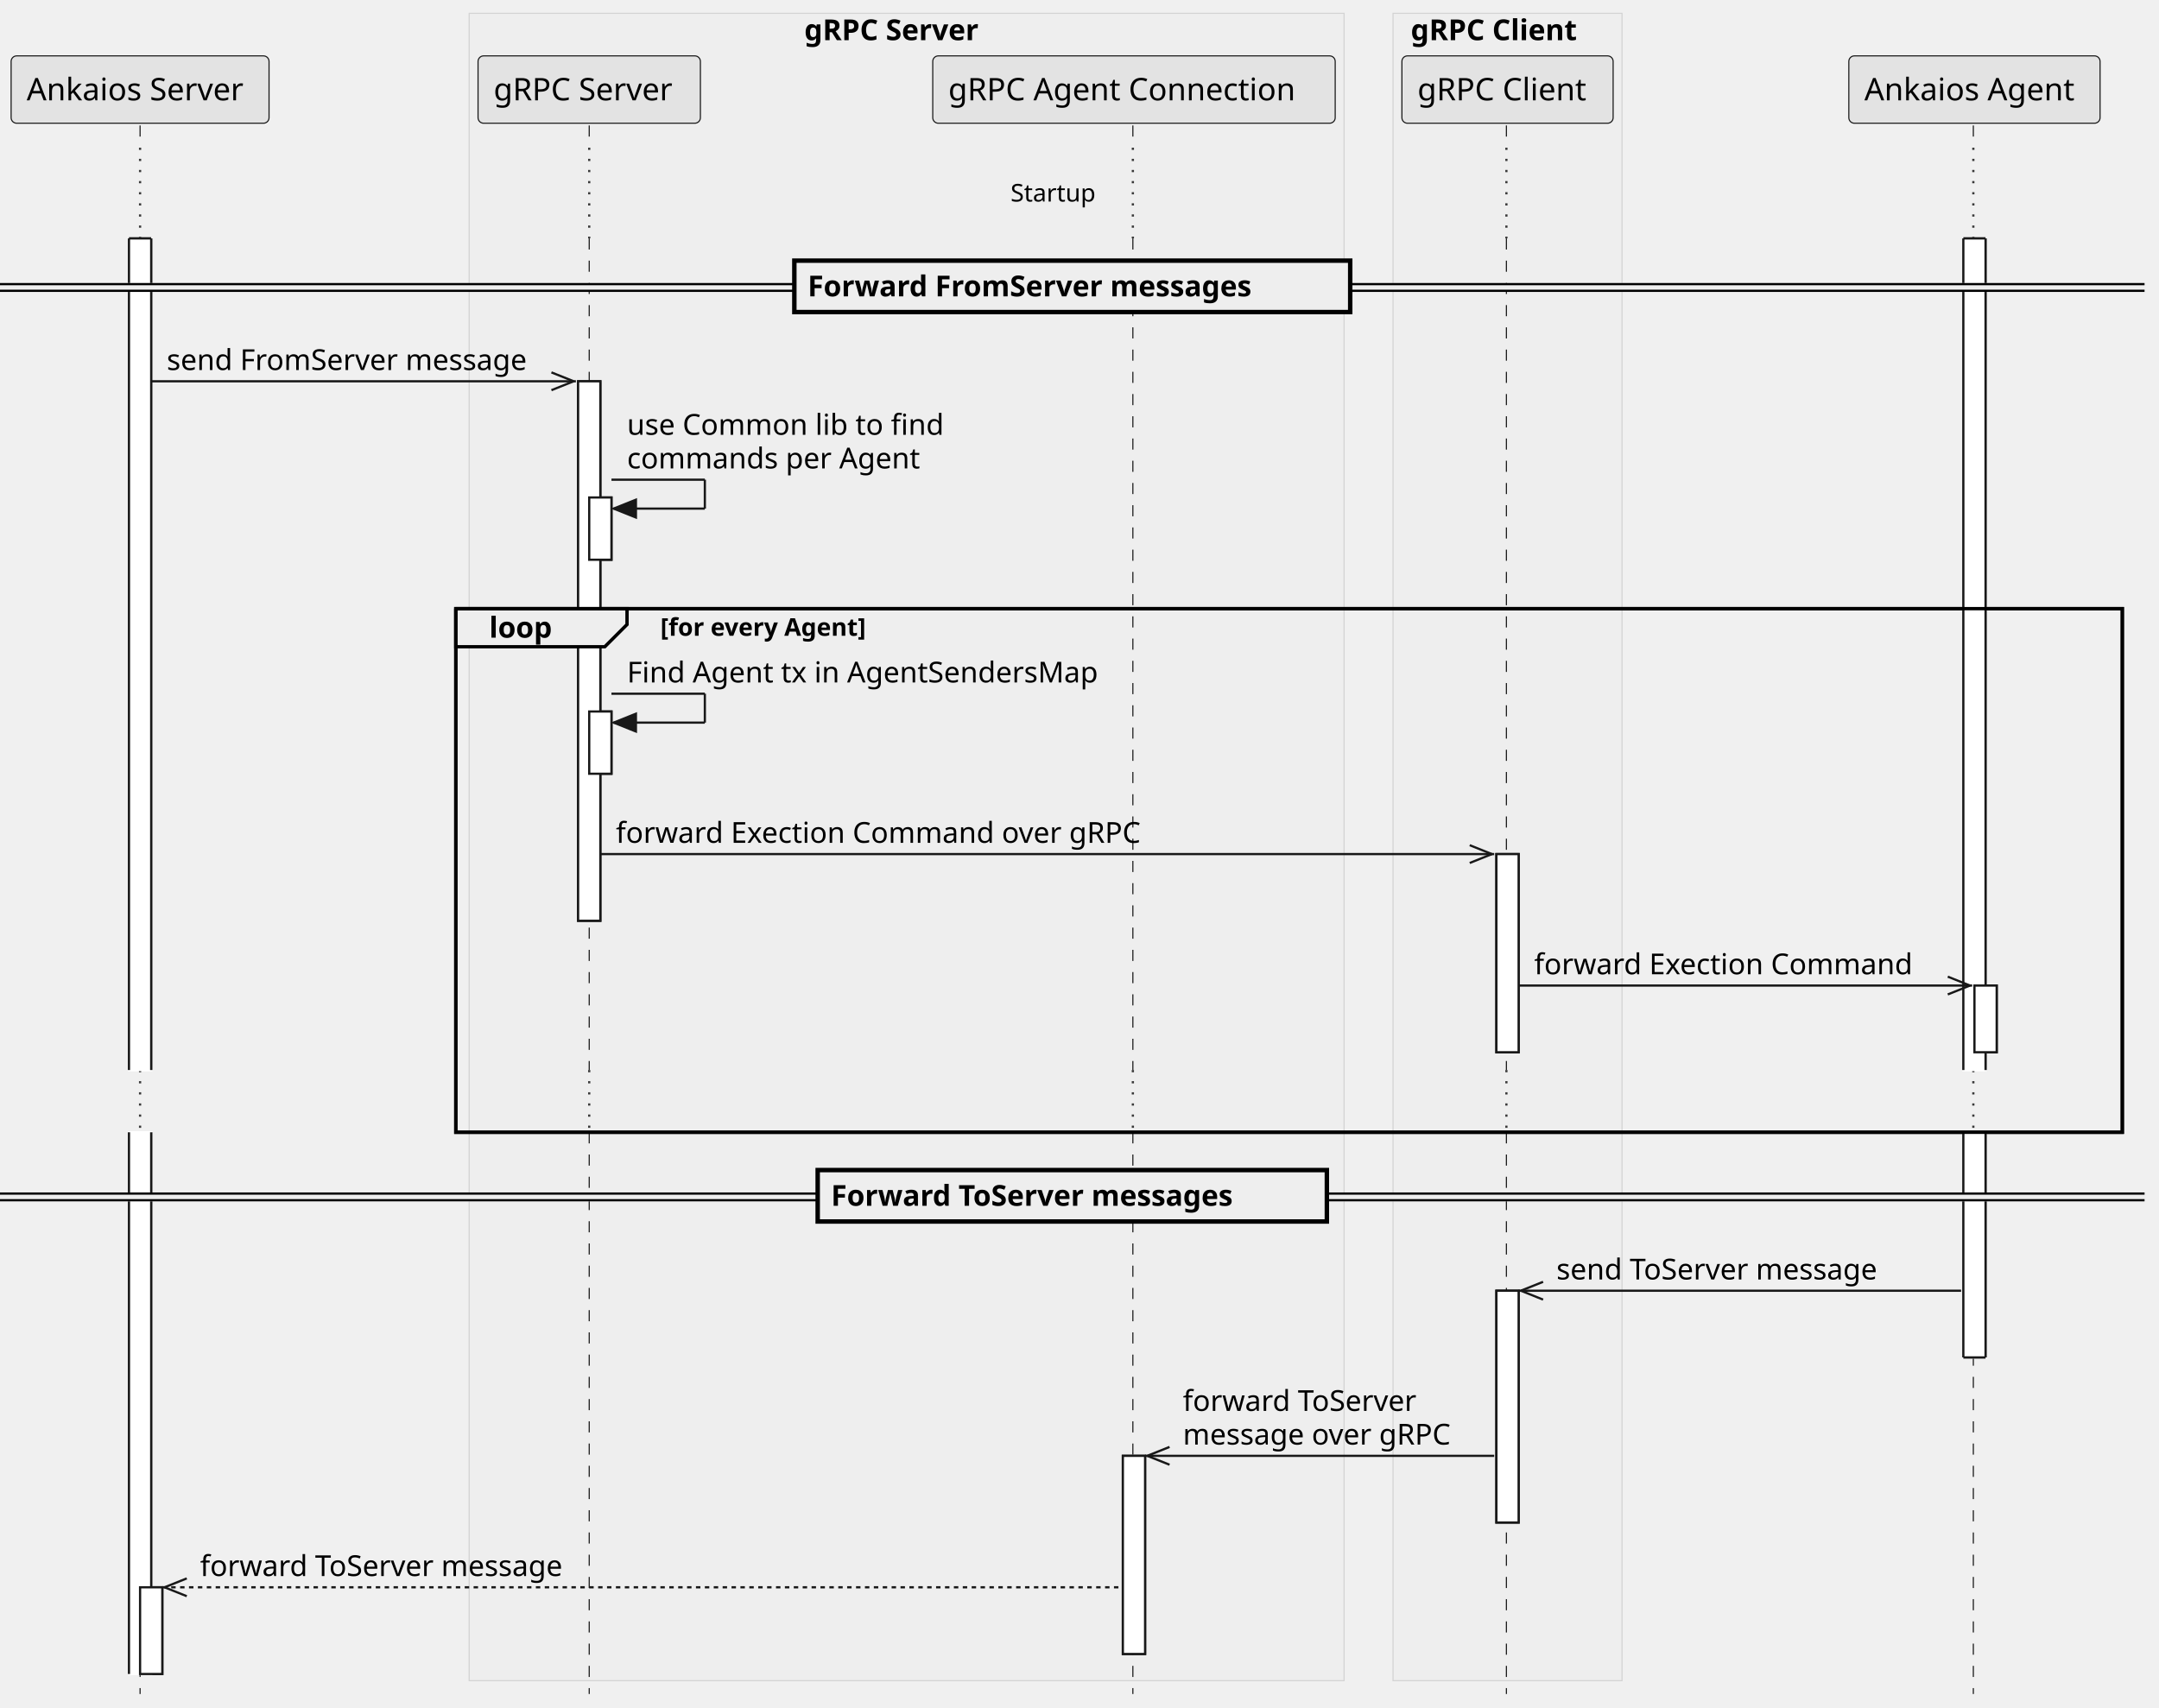
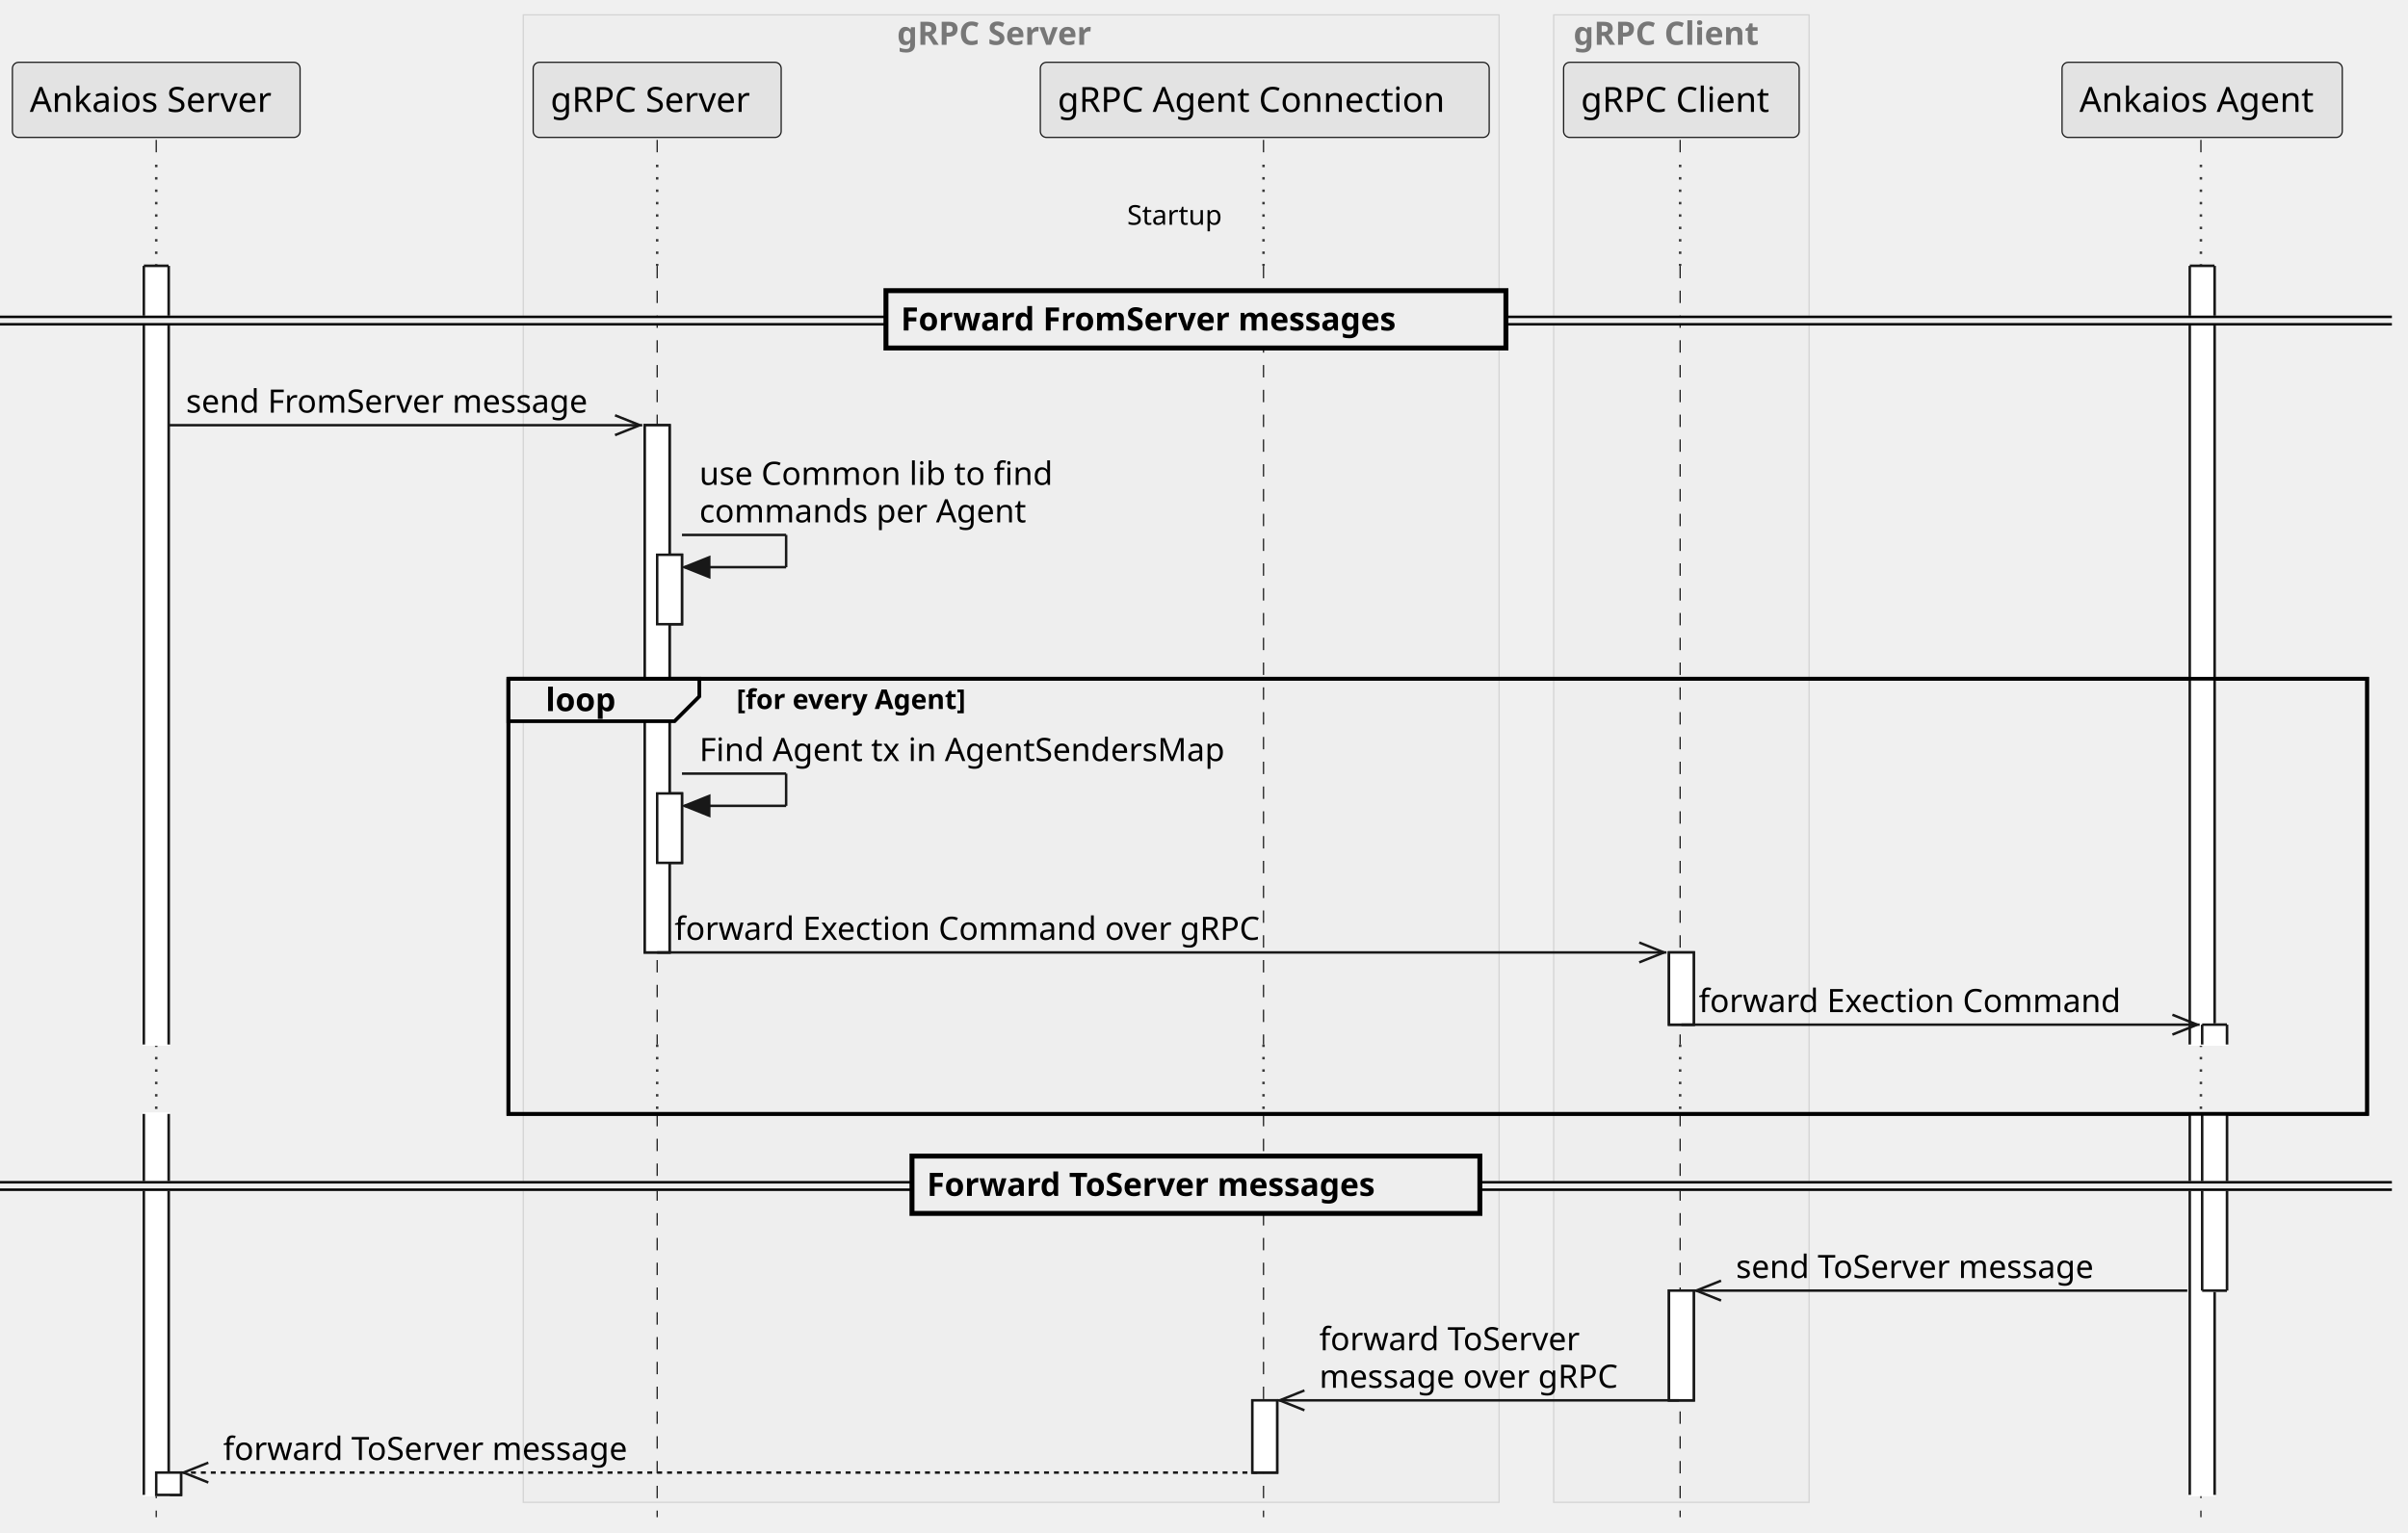
- <svg xmlns="http://www.w3.org/2000/svg" contentStyleType="text/css" height="768px" preserveAspectRatio="none" style="width:971px;height:768px;background:#FFFFFF;" version="1.1" viewBox="0 0 971 768" width="971px" zoomAndPan="magnify">
+ <svg xmlns="http://www.w3.org/2000/svg" contentStyleType="text/css" height="618px" preserveAspectRatio="none" style="width:971px;height:618px;background:#FFFFFF;" version="1.1" viewBox="0 0 971 618" width="971px" zoomAndPan="magnify">
  <defs />
  <g>
-     <rect fill="#EEEEEE" height="749.961" style="stroke:#D3D3D3;stroke-width:0.5;" width="393.5" x="211" y="6" />
-     <text fill="#000000" font-family="sans-serif" font-size="13" font-weight="bold" lengthAdjust="spacing" textLength="92" x="361.75" y="18.067">gRPC Server</text>
-     <rect fill="#EEEEEE" height="749.961" style="stroke:#D3D3D3;stroke-width:0.5;" width="103" x="626.5" y="6" />
-     <text fill="#000000" font-family="sans-serif" font-size="13" font-weight="bold" lengthAdjust="spacing" textLength="87" x="634.5" y="18.067">gRPC Client</text>
-     <rect fill="#FFFFFF" height="374.062" style="stroke:#FFFFFF;stroke-width:1.0;" width="10" x="58" y="107.234" />
-     <line style="stroke:#181818;stroke-width:1.0;" x1="58" x2="58" y1="107.234" y2="481.297" />
-     <line style="stroke:#181818;stroke-width:1.0;" x1="68" x2="68" y1="107.234" y2="481.297" />
+     <rect fill="#EEEEEE" height="599.961" style="stroke:#D3D3D3;stroke-width:0.5;" width="393.5" x="211" y="6" />
+     <text fill="#777777" font-family="sans-serif" font-size="13" font-weight="bold" lengthAdjust="spacing" textLength="92" x="361.75" y="18.067">gRPC Server</text>
+     <rect fill="#EEEEEE" height="599.961" style="stroke:#D3D3D3;stroke-width:0.5;" width="103" x="626.5" y="6" />
+     <text fill="#777777" font-family="sans-serif" font-size="13" font-weight="bold" lengthAdjust="spacing" textLength="87" x="634.5" y="18.067">gRPC Client</text>
+     <rect fill="#FFFFFF" height="314.062" style="stroke:#FFFFFF;stroke-width:1.0;" width="10" x="58" y="107.234" />
+     <line style="stroke:#181818;stroke-width:1.0;" x1="58" x2="58" y1="107.234" y2="421.297" />
+     <line style="stroke:#181818;stroke-width:1.0;" x1="68" x2="68" y1="107.234" y2="421.297" />
    <line style="stroke:#181818;stroke-width:1.0;" x1="58" x2="68" y1="107.234" y2="107.234" />
-     <rect fill="#FFFFFF" height="243.664" style="stroke:#FFFFFF;stroke-width:1.0;" width="10" x="58" y="509.297" />
-     <line style="stroke:#181818;stroke-width:1.0;" x1="58" x2="58" y1="509.297" y2="752.961" />
-     <line style="stroke:#181818;stroke-width:1.0;" x1="68" x2="68" y1="509.297" y2="752.961" />
-     <rect fill="#FFFFFF" height="39" style="stroke:#181818;stroke-width:1.0;" width="10" x="63" y="713.961" />
-     <rect fill="#FFFFFF" height="242.664" style="stroke:#181818;stroke-width:1.0;" width="10" x="260" y="171.5" />
+     <rect fill="#FFFFFF" height="153.664" style="stroke:#FFFFFF;stroke-width:1.0;" width="10" x="58" y="449.297" />
+     <line style="stroke:#181818;stroke-width:1.0;" x1="58" x2="58" y1="449.297" y2="602.961" />
+     <line style="stroke:#181818;stroke-width:1.0;" x1="68" x2="68" y1="449.297" y2="602.961" />
+     <rect fill="#FFFFFF" height="9" style="stroke:#181818;stroke-width:1.0;" width="10" x="63" y="593.961" />
+     <rect fill="#FFFFFF" height="212.664" style="stroke:#181818;stroke-width:1.0;" width="10" x="260" y="171.5" />
    <rect fill="#FFFFFF" height="28" style="stroke:#181818;stroke-width:1.0;" width="10" x="265" y="223.766" />
    <rect fill="#FFFFFF" height="28" style="stroke:#181818;stroke-width:1.0;" width="10" x="265" y="320.031" />
-     <rect fill="#FFFFFF" height="89.133" style="stroke:#181818;stroke-width:1.0;" width="10" x="505" y="654.828" />
-     <rect fill="#FFFFFF" height="89.133" style="stroke:#181818;stroke-width:1.0;" width="10" x="673" y="384.164" />
-     <rect fill="#FFFFFF" height="104.266" style="stroke:#181818;stroke-width:1.0;" width="10" x="673" y="580.562" />
-     <rect fill="#FFFFFF" height="374.062" style="stroke:#FFFFFF;stroke-width:1.0;" width="10" x="883" y="107.234" />
-     <line style="stroke:#181818;stroke-width:1.0;" x1="883" x2="883" y1="107.234" y2="481.297" />
-     <line style="stroke:#181818;stroke-width:1.0;" x1="893" x2="893" y1="107.234" y2="481.297" />
+     <rect fill="#FFFFFF" height="29.133" style="stroke:#181818;stroke-width:1.0;" width="10" x="505" y="564.828" />
+     <rect fill="#FFFFFF" height="29.133" style="stroke:#181818;stroke-width:1.0;" width="10" x="673" y="384.164" />
+     <rect fill="#FFFFFF" height="44.266" style="stroke:#181818;stroke-width:1.0;" width="10" x="673" y="520.562" />
+     <rect fill="#FFFFFF" height="314.062" style="stroke:#FFFFFF;stroke-width:1.0;" width="10" x="883" y="107.234" />
+     <line style="stroke:#181818;stroke-width:1.0;" x1="883" x2="883" y1="107.234" y2="421.297" />
+     <line style="stroke:#181818;stroke-width:1.0;" x1="893" x2="893" y1="107.234" y2="421.297" />
    <line style="stroke:#181818;stroke-width:1.0;" x1="883" x2="893" y1="107.234" y2="107.234" />
-     <rect fill="#FFFFFF" height="101.266" style="stroke:#FFFFFF;stroke-width:1.0;" width="10" x="883" y="509.297" />
-     <line style="stroke:#181818;stroke-width:1.0;" x1="883" x2="883" y1="509.297" y2="610.562" />
-     <line style="stroke:#181818;stroke-width:1.0;" x1="893" x2="893" y1="509.297" y2="610.562" />
-     <line style="stroke:#181818;stroke-width:1.0;" x1="883" x2="893" y1="610.562" y2="610.562" />
-     <rect fill="#FFFFFF" height="30" style="stroke:#181818;stroke-width:1.0;" width="10" x="888" y="443.297" />
-     <rect fill="none" height="235.531" style="stroke:#000000;stroke-width:1.5;" width="749.5" x="205" y="273.766" />
+     <rect fill="#FFFFFF" height="153.664" style="stroke:#FFFFFF;stroke-width:1.0;" width="10" x="883" y="449.297" />
+     <line style="stroke:#181818;stroke-width:1.0;" x1="883" x2="883" y1="449.297" y2="602.961" />
+     <line style="stroke:#181818;stroke-width:1.0;" x1="893" x2="893" y1="449.297" y2="602.961" />
+     <rect fill="#FFFFFF" height="8" style="stroke:#FFFFFF;stroke-width:1.0;" width="10" x="888" y="413.297" />
+     <line style="stroke:#181818;stroke-width:1.0;" x1="888" x2="888" y1="413.297" y2="421.297" />
+     <line style="stroke:#181818;stroke-width:1.0;" x1="898" x2="898" y1="413.297" y2="421.297" />
+     <line style="stroke:#181818;stroke-width:1.0;" x1="888" x2="898" y1="413.297" y2="413.297" />
+     <rect fill="#FFFFFF" height="71.266" style="stroke:#FFFFFF;stroke-width:1.0;" width="10" x="888" y="449.297" />
+     <line style="stroke:#181818;stroke-width:1.0;" x1="888" x2="888" y1="449.297" y2="520.562" />
+     <line style="stroke:#181818;stroke-width:1.0;" x1="898" x2="898" y1="449.297" y2="520.562" />
+     <line style="stroke:#181818;stroke-width:1.0;" x1="888" x2="898" y1="520.562" y2="520.562" />
+     <rect fill="none" height="175.531" style="stroke:#000000;stroke-width:1.5;" width="749.5" x="205" y="273.766" />
    <line style="stroke:#181818;stroke-width:0.5;stroke-dasharray:5.0,5.0;" x1="63" x2="63" y1="56.43" y2="66.43" />
    <line style="stroke:#383838;stroke-width:1.0;stroke-dasharray:1.0,4.0;" x1="63" x2="63" y1="66.43" y2="107.234" />
-     <line style="stroke:#181818;stroke-width:0.5;stroke-dasharray:5.0,5.0;" x1="63" x2="63" y1="107.234" y2="481.297" />
-     <line style="stroke:#383838;stroke-width:1.0;stroke-dasharray:1.0,4.0;" x1="63" x2="63" y1="481.297" y2="509.297" />
-     <line style="stroke:#181818;stroke-width:0.5;stroke-dasharray:5.0,5.0;" x1="63" x2="63" y1="509.297" y2="761.961" />
+     <line style="stroke:#181818;stroke-width:0.5;stroke-dasharray:5.0,5.0;" x1="63" x2="63" y1="107.234" y2="421.297" />
+     <line style="stroke:#383838;stroke-width:1.0;stroke-dasharray:1.0,4.0;" x1="63" x2="63" y1="421.297" y2="449.297" />
+     <line style="stroke:#181818;stroke-width:0.5;stroke-dasharray:5.0,5.0;" x1="63" x2="63" y1="449.297" y2="611.961" />
    <line style="stroke:#181818;stroke-width:0.5;stroke-dasharray:5.0,5.0;" x1="265" x2="265" y1="56.43" y2="66.43" />
    <line style="stroke:#383838;stroke-width:1.0;stroke-dasharray:1.0,4.0;" x1="265" x2="265" y1="66.43" y2="107.234" />
-     <line style="stroke:#181818;stroke-width:0.5;stroke-dasharray:5.0,5.0;" x1="265" x2="265" y1="107.234" y2="481.297" />
-     <line style="stroke:#383838;stroke-width:1.0;stroke-dasharray:1.0,4.0;" x1="265" x2="265" y1="481.297" y2="509.297" />
-     <line style="stroke:#181818;stroke-width:0.5;stroke-dasharray:5.0,5.0;" x1="265" x2="265" y1="509.297" y2="761.961" />
+     <line style="stroke:#181818;stroke-width:0.5;stroke-dasharray:5.0,5.0;" x1="265" x2="265" y1="107.234" y2="421.297" />
+     <line style="stroke:#383838;stroke-width:1.0;stroke-dasharray:1.0,4.0;" x1="265" x2="265" y1="421.297" y2="449.297" />
+     <line style="stroke:#181818;stroke-width:0.5;stroke-dasharray:5.0,5.0;" x1="265" x2="265" y1="449.297" y2="611.961" />
    <line style="stroke:#181818;stroke-width:0.5;stroke-dasharray:5.0,5.0;" x1="509.5" x2="509.5" y1="56.43" y2="66.43" />
    <line style="stroke:#383838;stroke-width:1.0;stroke-dasharray:1.0,4.0;" x1="509.5" x2="509.5" y1="66.43" y2="107.234" />
-     <line style="stroke:#181818;stroke-width:0.5;stroke-dasharray:5.0,5.0;" x1="509.5" x2="509.5" y1="107.234" y2="481.297" />
-     <line style="stroke:#383838;stroke-width:1.0;stroke-dasharray:1.0,4.0;" x1="509.5" x2="509.5" y1="481.297" y2="509.297" />
-     <line style="stroke:#181818;stroke-width:0.5;stroke-dasharray:5.0,5.0;" x1="509.5" x2="509.5" y1="509.297" y2="761.961" />
+     <line style="stroke:#181818;stroke-width:0.5;stroke-dasharray:5.0,5.0;" x1="509.5" x2="509.5" y1="107.234" y2="421.297" />
+     <line style="stroke:#383838;stroke-width:1.0;stroke-dasharray:1.0,4.0;" x1="509.5" x2="509.5" y1="421.297" y2="449.297" />
+     <line style="stroke:#181818;stroke-width:0.5;stroke-dasharray:5.0,5.0;" x1="509.5" x2="509.5" y1="449.297" y2="611.961" />
    <line style="stroke:#181818;stroke-width:0.5;stroke-dasharray:5.0,5.0;" x1="677.5" x2="677.5" y1="56.43" y2="66.43" />
    <line style="stroke:#383838;stroke-width:1.0;stroke-dasharray:1.0,4.0;" x1="677.5" x2="677.5" y1="66.43" y2="107.234" />
-     <line style="stroke:#181818;stroke-width:0.5;stroke-dasharray:5.0,5.0;" x1="677.5" x2="677.5" y1="107.234" y2="481.297" />
-     <line style="stroke:#383838;stroke-width:1.0;stroke-dasharray:1.0,4.0;" x1="677.5" x2="677.5" y1="481.297" y2="509.297" />
-     <line style="stroke:#181818;stroke-width:0.5;stroke-dasharray:5.0,5.0;" x1="677.5" x2="677.5" y1="509.297" y2="761.961" />
+     <line style="stroke:#181818;stroke-width:0.5;stroke-dasharray:5.0,5.0;" x1="677.5" x2="677.5" y1="107.234" y2="421.297" />
+     <line style="stroke:#383838;stroke-width:1.0;stroke-dasharray:1.0,4.0;" x1="677.5" x2="677.5" y1="421.297" y2="449.297" />
+     <line style="stroke:#181818;stroke-width:0.5;stroke-dasharray:5.0,5.0;" x1="677.5" x2="677.5" y1="449.297" y2="611.961" />
    <line style="stroke:#181818;stroke-width:0.5;stroke-dasharray:5.0,5.0;" x1="887.5" x2="887.5" y1="56.43" y2="66.43" />
    <line style="stroke:#383838;stroke-width:1.0;stroke-dasharray:1.0,4.0;" x1="887.5" x2="887.5" y1="66.43" y2="107.234" />
-     <line style="stroke:#181818;stroke-width:0.5;stroke-dasharray:5.0,5.0;" x1="887.5" x2="887.5" y1="107.234" y2="481.297" />
-     <line style="stroke:#383838;stroke-width:1.0;stroke-dasharray:1.0,4.0;" x1="887.5" x2="887.5" y1="481.297" y2="509.297" />
-     <line style="stroke:#181818;stroke-width:0.5;stroke-dasharray:5.0,5.0;" x1="887.5" x2="887.5" y1="509.297" y2="761.961" />
+     <line style="stroke:#181818;stroke-width:0.5;stroke-dasharray:5.0,5.0;" x1="887.5" x2="887.5" y1="107.234" y2="421.297" />
+     <line style="stroke:#383838;stroke-width:1.0;stroke-dasharray:1.0,4.0;" x1="887.5" x2="887.5" y1="421.297" y2="449.297" />
+     <line style="stroke:#181818;stroke-width:0.5;stroke-dasharray:5.0,5.0;" x1="887.5" x2="887.5" y1="449.297" y2="611.961" />
    <rect fill="#E3E3E3" height="30.297" rx="2.5" ry="2.5" style="stroke:#181818;stroke-width:0.5;" width="116" x="5" y="25.133" />
    <text fill="#000000" font-family="sans-serif" font-size="14" lengthAdjust="spacing" textLength="102" x="12" y="45.128">Ankaios Server</text>
    <rect fill="#E3E3E3" height="30.297" rx="2.5" ry="2.5" style="stroke:#181818;stroke-width:0.5;" width="100" x="215" y="25.133" />
    <text fill="#000000" font-family="sans-serif" font-size="14" lengthAdjust="spacing" textLength="86" x="222" y="45.128">gRPC Server</text>
    <rect fill="#E3E3E3" height="30.297" rx="2.5" ry="2.5" style="stroke:#181818;stroke-width:0.5;" width="181" x="419.5" y="25.133" />
    <text fill="#000000" font-family="sans-serif" font-size="14" lengthAdjust="spacing" textLength="167" x="426.5" y="45.128">gRPC Agent Connection</text>
    <rect fill="#E3E3E3" height="30.297" rx="2.5" ry="2.5" style="stroke:#181818;stroke-width:0.5;" width="95" x="630.5" y="25.133" />
    <text fill="#000000" font-family="sans-serif" font-size="14" lengthAdjust="spacing" textLength="81" x="637.5" y="45.128">gRPC Client</text>
    <rect fill="#E3E3E3" height="30.297" rx="2.5" ry="2.5" style="stroke:#181818;stroke-width:0.5;" width="113" x="831.5" y="25.133" />
    <text fill="#000000" font-family="sans-serif" font-size="14" lengthAdjust="spacing" textLength="99" x="838.5" y="45.128">Ankaios Agent</text>
-     <rect fill="#FFFFFF" height="374.062" style="stroke:#FFFFFF;stroke-width:1.0;" width="10" x="58" y="107.234" />
-     <line style="stroke:#181818;stroke-width:1.0;" x1="58" x2="58" y1="107.234" y2="481.297" />
-     <line style="stroke:#181818;stroke-width:1.0;" x1="68" x2="68" y1="107.234" y2="481.297" />
+     <rect fill="#FFFFFF" height="314.062" style="stroke:#FFFFFF;stroke-width:1.0;" width="10" x="58" y="107.234" />
+     <line style="stroke:#181818;stroke-width:1.0;" x1="58" x2="58" y1="107.234" y2="421.297" />
+     <line style="stroke:#181818;stroke-width:1.0;" x1="68" x2="68" y1="107.234" y2="421.297" />
    <line style="stroke:#181818;stroke-width:1.0;" x1="58" x2="68" y1="107.234" y2="107.234" />
-     <rect fill="#FFFFFF" height="243.664" style="stroke:#FFFFFF;stroke-width:1.0;" width="10" x="58" y="509.297" />
-     <line style="stroke:#181818;stroke-width:1.0;" x1="58" x2="58" y1="509.297" y2="752.961" />
-     <line style="stroke:#181818;stroke-width:1.0;" x1="68" x2="68" y1="509.297" y2="752.961" />
-     <rect fill="#FFFFFF" height="39" style="stroke:#181818;stroke-width:1.0;" width="10" x="63" y="713.961" />
-     <rect fill="#FFFFFF" height="242.664" style="stroke:#181818;stroke-width:1.0;" width="10" x="260" y="171.5" />
+     <rect fill="#FFFFFF" height="153.664" style="stroke:#FFFFFF;stroke-width:1.0;" width="10" x="58" y="449.297" />
+     <line style="stroke:#181818;stroke-width:1.0;" x1="58" x2="58" y1="449.297" y2="602.961" />
+     <line style="stroke:#181818;stroke-width:1.0;" x1="68" x2="68" y1="449.297" y2="602.961" />
+     <rect fill="#FFFFFF" height="9" style="stroke:#181818;stroke-width:1.0;" width="10" x="63" y="593.961" />
+     <rect fill="#FFFFFF" height="212.664" style="stroke:#181818;stroke-width:1.0;" width="10" x="260" y="171.5" />
    <rect fill="#FFFFFF" height="28" style="stroke:#181818;stroke-width:1.0;" width="10" x="265" y="223.766" />
    <rect fill="#FFFFFF" height="28" style="stroke:#181818;stroke-width:1.0;" width="10" x="265" y="320.031" />
-     <rect fill="#FFFFFF" height="89.133" style="stroke:#181818;stroke-width:1.0;" width="10" x="505" y="654.828" />
-     <rect fill="#FFFFFF" height="89.133" style="stroke:#181818;stroke-width:1.0;" width="10" x="673" y="384.164" />
-     <rect fill="#FFFFFF" height="104.266" style="stroke:#181818;stroke-width:1.0;" width="10" x="673" y="580.562" />
-     <rect fill="#FFFFFF" height="374.062" style="stroke:#FFFFFF;stroke-width:1.0;" width="10" x="883" y="107.234" />
-     <line style="stroke:#181818;stroke-width:1.0;" x1="883" x2="883" y1="107.234" y2="481.297" />
-     <line style="stroke:#181818;stroke-width:1.0;" x1="893" x2="893" y1="107.234" y2="481.297" />
+     <rect fill="#FFFFFF" height="29.133" style="stroke:#181818;stroke-width:1.0;" width="10" x="505" y="564.828" />
+     <rect fill="#FFFFFF" height="29.133" style="stroke:#181818;stroke-width:1.0;" width="10" x="673" y="384.164" />
+     <rect fill="#FFFFFF" height="44.266" style="stroke:#181818;stroke-width:1.0;" width="10" x="673" y="520.562" />
+     <rect fill="#FFFFFF" height="314.062" style="stroke:#FFFFFF;stroke-width:1.0;" width="10" x="883" y="107.234" />
+     <line style="stroke:#181818;stroke-width:1.0;" x1="883" x2="883" y1="107.234" y2="421.297" />
+     <line style="stroke:#181818;stroke-width:1.0;" x1="893" x2="893" y1="107.234" y2="421.297" />
    <line style="stroke:#181818;stroke-width:1.0;" x1="883" x2="893" y1="107.234" y2="107.234" />
-     <rect fill="#FFFFFF" height="101.266" style="stroke:#FFFFFF;stroke-width:1.0;" width="10" x="883" y="509.297" />
-     <line style="stroke:#181818;stroke-width:1.0;" x1="883" x2="883" y1="509.297" y2="610.562" />
-     <line style="stroke:#181818;stroke-width:1.0;" x1="893" x2="893" y1="509.297" y2="610.562" />
-     <line style="stroke:#181818;stroke-width:1.0;" x1="883" x2="893" y1="610.562" y2="610.562" />
-     <rect fill="#FFFFFF" height="30" style="stroke:#181818;stroke-width:1.0;" width="10" x="888" y="443.297" />
+     <rect fill="#FFFFFF" height="153.664" style="stroke:#FFFFFF;stroke-width:1.0;" width="10" x="883" y="449.297" />
+     <line style="stroke:#181818;stroke-width:1.0;" x1="883" x2="883" y1="449.297" y2="602.961" />
+     <line style="stroke:#181818;stroke-width:1.0;" x1="893" x2="893" y1="449.297" y2="602.961" />
+     <rect fill="#FFFFFF" height="8" style="stroke:#FFFFFF;stroke-width:1.0;" width="10" x="888" y="413.297" />
+     <line style="stroke:#181818;stroke-width:1.0;" x1="888" x2="888" y1="413.297" y2="421.297" />
+     <line style="stroke:#181818;stroke-width:1.0;" x1="898" x2="898" y1="413.297" y2="421.297" />
+     <line style="stroke:#181818;stroke-width:1.0;" x1="888" x2="898" y1="413.297" y2="413.297" />
+     <rect fill="#FFFFFF" height="71.266" style="stroke:#FFFFFF;stroke-width:1.0;" width="10" x="888" y="449.297" />
+     <line style="stroke:#181818;stroke-width:1.0;" x1="888" x2="888" y1="449.297" y2="520.562" />
+     <line style="stroke:#181818;stroke-width:1.0;" x1="898" x2="898" y1="449.297" y2="520.562" />
+     <line style="stroke:#181818;stroke-width:1.0;" x1="888" x2="898" y1="520.562" y2="520.562" />
    <text fill="#000000" font-family="sans-serif" font-size="11" lengthAdjust="spacing" textLength="42" x="454.5" y="90.64">Startup</text>
    <rect fill="#EEEEEE" height="3" style="stroke:#EEEEEE;stroke-width:1.0;" width="964.5" x="0" y="127.801" />
    <line style="stroke:#000000;stroke-width:1.0;" x1="0" x2="964.5" y1="127.801" y2="127.801" />
    <line style="stroke:#000000;stroke-width:1.0;" x1="0" x2="964.5" y1="130.801" y2="130.801" />
    <rect fill="#EEEEEE" height="23.133" style="stroke:#000000;stroke-width:2.0;" width="250" x="357.25" y="117.234" />
    <text fill="#000000" font-family="sans-serif" font-size="13" font-weight="bold" lengthAdjust="spacing" textLength="231" x="363.25" y="133.301">Forward FromServer messages</text>
    <line style="stroke:#181818;stroke-width:1.0;" x1="258" x2="248" y1="171.5" y2="167.5" />
    <line style="stroke:#181818;stroke-width:1.0;" x1="258" x2="248" y1="171.5" y2="175.5" />
    <line style="stroke:#181818;stroke-width:1.0;" x1="68" x2="259" y1="171.5" y2="171.5" />
    <text fill="#000000" font-family="sans-serif" font-size="13" lengthAdjust="spacing" textLength="173" x="75" y="166.434">send FromServer message</text>
    <line style="stroke:#181818;stroke-width:1.0;" x1="275" x2="317" y1="215.766" y2="215.766" />
    <line style="stroke:#181818;stroke-width:1.0;" x1="317" x2="317" y1="215.766" y2="228.766" />
    <line style="stroke:#181818;stroke-width:1.0;" x1="276" x2="317" y1="228.766" y2="228.766" />
    <polygon fill="#181818" points="286,224.766,276,228.766,286,232.766" style="stroke:#181818;stroke-width:1.0;" />
    <text fill="#000000" font-family="sans-serif" font-size="13" lengthAdjust="spacing" textLength="148" x="282" y="195.567">use Common lib to find</text>
    <text fill="#000000" font-family="sans-serif" font-size="13" lengthAdjust="spacing" textLength="139" x="282" y="210.7">commands per Agent</text>
    <path d="M205,273.766 L282,273.766 L282,280.898 L272,290.898 L205,290.898 L205,273.766 " fill="#EEEEEE" style="stroke:#000000;stroke-width:1.5;" />
-     <rect fill="none" height="235.531" style="stroke:#000000;stroke-width:1.5;" width="749.5" x="205" y="273.766" />
+     <rect fill="none" height="175.531" style="stroke:#000000;stroke-width:1.5;" width="749.5" x="205" y="273.766" />
    <text fill="#000000" font-family="sans-serif" font-size="13" font-weight="bold" lengthAdjust="spacing" textLength="32" x="220" y="286.832">loop</text>
    <text fill="#000000" font-family="sans-serif" font-size="11" font-weight="bold" lengthAdjust="spacing" textLength="108" x="297" y="285.976">[for every Agent]</text>
    <line style="stroke:#181818;stroke-width:1.0;" x1="275" x2="317" y1="312.031" y2="312.031" />
    <line style="stroke:#181818;stroke-width:1.0;" x1="317" x2="317" y1="312.031" y2="325.031" />
    <line style="stroke:#181818;stroke-width:1.0;" x1="276" x2="317" y1="325.031" y2="325.031" />
    <polygon fill="#181818" points="286,321.031,276,325.031,286,329.031" style="stroke:#181818;stroke-width:1.0;" />
    <text fill="#000000" font-family="sans-serif" font-size="13" lengthAdjust="spacing" textLength="221" x="282" y="306.965">Find Agent tx in AgentSendersMap</text>
    <line style="stroke:#181818;stroke-width:1.0;" x1="671" x2="661" y1="384.164" y2="380.164" />
    <line style="stroke:#181818;stroke-width:1.0;" x1="671" x2="661" y1="384.164" y2="388.164" />
-     <line style="stroke:#181818;stroke-width:1.0;" x1="270" x2="672" y1="384.164" y2="384.164" />
-     <text fill="#000000" font-family="sans-serif" font-size="13" lengthAdjust="spacing" textLength="245" x="277" y="379.098">forward Exection Command over gRPC</text>
-     <line style="stroke:#181818;stroke-width:1.0;" x1="886" x2="876" y1="443.297" y2="439.297" />
-     <line style="stroke:#181818;stroke-width:1.0;" x1="886" x2="876" y1="443.297" y2="447.297" />
-     <line style="stroke:#181818;stroke-width:1.0;" x1="683" x2="887" y1="443.297" y2="443.297" />
-     <text fill="#000000" font-family="sans-serif" font-size="13" lengthAdjust="spacing" textLength="176" x="690" y="438.231">forward Exection Command</text>
-     <rect fill="#EEEEEE" height="3" style="stroke:#EEEEEE;stroke-width:1.0;" width="964.5" x="0" y="536.863" />
-     <line style="stroke:#000000;stroke-width:1.0;" x1="0" x2="964.5" y1="536.863" y2="536.863" />
-     <line style="stroke:#000000;stroke-width:1.0;" x1="0" x2="964.5" y1="539.863" y2="539.863" />
-     <rect fill="#EEEEEE" height="23.133" style="stroke:#000000;stroke-width:2.0;" width="229" x="367.75" y="526.297" />
-     <text fill="#000000" font-family="sans-serif" font-size="13" font-weight="bold" lengthAdjust="spacing" textLength="210" x="373.75" y="542.364">Forward ToServer messages</text>
-     <line style="stroke:#181818;stroke-width:1.0;" x1="684" x2="694" y1="580.562" y2="576.562" />
-     <line style="stroke:#181818;stroke-width:1.0;" x1="684" x2="694" y1="580.562" y2="584.562" />
-     <line style="stroke:#181818;stroke-width:1.0;" x1="683" x2="882" y1="580.562" y2="580.562" />
-     <text fill="#000000" font-family="sans-serif" font-size="13" lengthAdjust="spacing" textLength="155" x="700" y="575.497">send ToServer message</text>
-     <line style="stroke:#181818;stroke-width:1.0;" x1="516" x2="526" y1="654.828" y2="650.828" />
-     <line style="stroke:#181818;stroke-width:1.0;" x1="516" x2="526" y1="654.828" y2="658.828" />
-     <line style="stroke:#181818;stroke-width:1.0;" x1="515" x2="672" y1="654.828" y2="654.828" />
-     <text fill="#000000" font-family="sans-serif" font-size="13" lengthAdjust="spacing" textLength="108" x="532" y="634.629">forward ToServer</text>
-     <text fill="#000000" font-family="sans-serif" font-size="13" lengthAdjust="spacing" textLength="128" x="532" y="649.762">message over gRPC</text>
-     <line style="stroke:#181818;stroke-width:1.0;" x1="74" x2="84" y1="713.961" y2="709.961" />
-     <line style="stroke:#181818;stroke-width:1.0;" x1="74" x2="84" y1="713.961" y2="717.961" />
-     <line style="stroke:#181818;stroke-width:1.0;stroke-dasharray:2.0,2.0;" x1="73" x2="504" y1="713.961" y2="713.961" />
-     <text fill="#000000" font-family="sans-serif" font-size="13" lengthAdjust="spacing" textLength="171" x="90" y="708.895">forward ToServer message</text>
+     <line style="stroke:#181818;stroke-width:1.0;" x1="265" x2="672" y1="384.164" y2="384.164" />
+     <text fill="#000000" font-family="sans-serif" font-size="13" lengthAdjust="spacing" textLength="245" x="272" y="379.098">forward Exection Command over gRPC</text>
+     <line style="stroke:#181818;stroke-width:1.0;" x1="886" x2="876" y1="413.297" y2="409.297" />
+     <line style="stroke:#181818;stroke-width:1.0;" x1="886" x2="876" y1="413.297" y2="417.297" />
+     <line style="stroke:#181818;stroke-width:1.0;" x1="678" x2="887" y1="413.297" y2="413.297" />
+     <text fill="#000000" font-family="sans-serif" font-size="13" lengthAdjust="spacing" textLength="176" x="685" y="408.231">forward Exection Command</text>
+     <rect fill="#EEEEEE" height="3" style="stroke:#EEEEEE;stroke-width:1.0;" width="964.5" x="0" y="476.863" />
+     <line style="stroke:#000000;stroke-width:1.0;" x1="0" x2="964.5" y1="476.863" y2="476.863" />
+     <line style="stroke:#000000;stroke-width:1.0;" x1="0" x2="964.5" y1="479.863" y2="479.863" />
+     <rect fill="#EEEEEE" height="23.133" style="stroke:#000000;stroke-width:2.0;" width="229" x="367.75" y="466.297" />
+     <text fill="#000000" font-family="sans-serif" font-size="13" font-weight="bold" lengthAdjust="spacing" textLength="210" x="373.75" y="482.364">Forward ToServer messages</text>
+     <line style="stroke:#181818;stroke-width:1.0;" x1="684" x2="694" y1="520.562" y2="516.562" />
+     <line style="stroke:#181818;stroke-width:1.0;" x1="684" x2="694" y1="520.562" y2="524.562" />
+     <line style="stroke:#181818;stroke-width:1.0;" x1="683" x2="882" y1="520.562" y2="520.562" />
+     <text fill="#000000" font-family="sans-serif" font-size="13" lengthAdjust="spacing" textLength="155" x="700" y="515.497">send ToServer message</text>
+     <line style="stroke:#181818;stroke-width:1.0;" x1="516" x2="526" y1="564.828" y2="560.828" />
+     <line style="stroke:#181818;stroke-width:1.0;" x1="516" x2="526" y1="564.828" y2="568.828" />
+     <line style="stroke:#181818;stroke-width:1.0;" x1="515" x2="677" y1="564.828" y2="564.828" />
+     <text fill="#000000" font-family="sans-serif" font-size="13" lengthAdjust="spacing" textLength="108" x="532" y="544.629">forward ToServer</text>
+     <text fill="#000000" font-family="sans-serif" font-size="13" lengthAdjust="spacing" textLength="128" x="532" y="559.762">message over gRPC</text>
+     <line style="stroke:#181818;stroke-width:1.0;" x1="74" x2="84" y1="593.961" y2="589.961" />
+     <line style="stroke:#181818;stroke-width:1.0;" x1="74" x2="84" y1="593.961" y2="597.961" />
+     <line style="stroke:#181818;stroke-width:1.0;stroke-dasharray:2.0,2.0;" x1="73" x2="509" y1="593.961" y2="593.961" />
+     <text fill="#000000" font-family="sans-serif" font-size="13" lengthAdjust="spacing" textLength="171" x="90" y="588.895">forward ToServer message</text>
  </g>
</svg>
